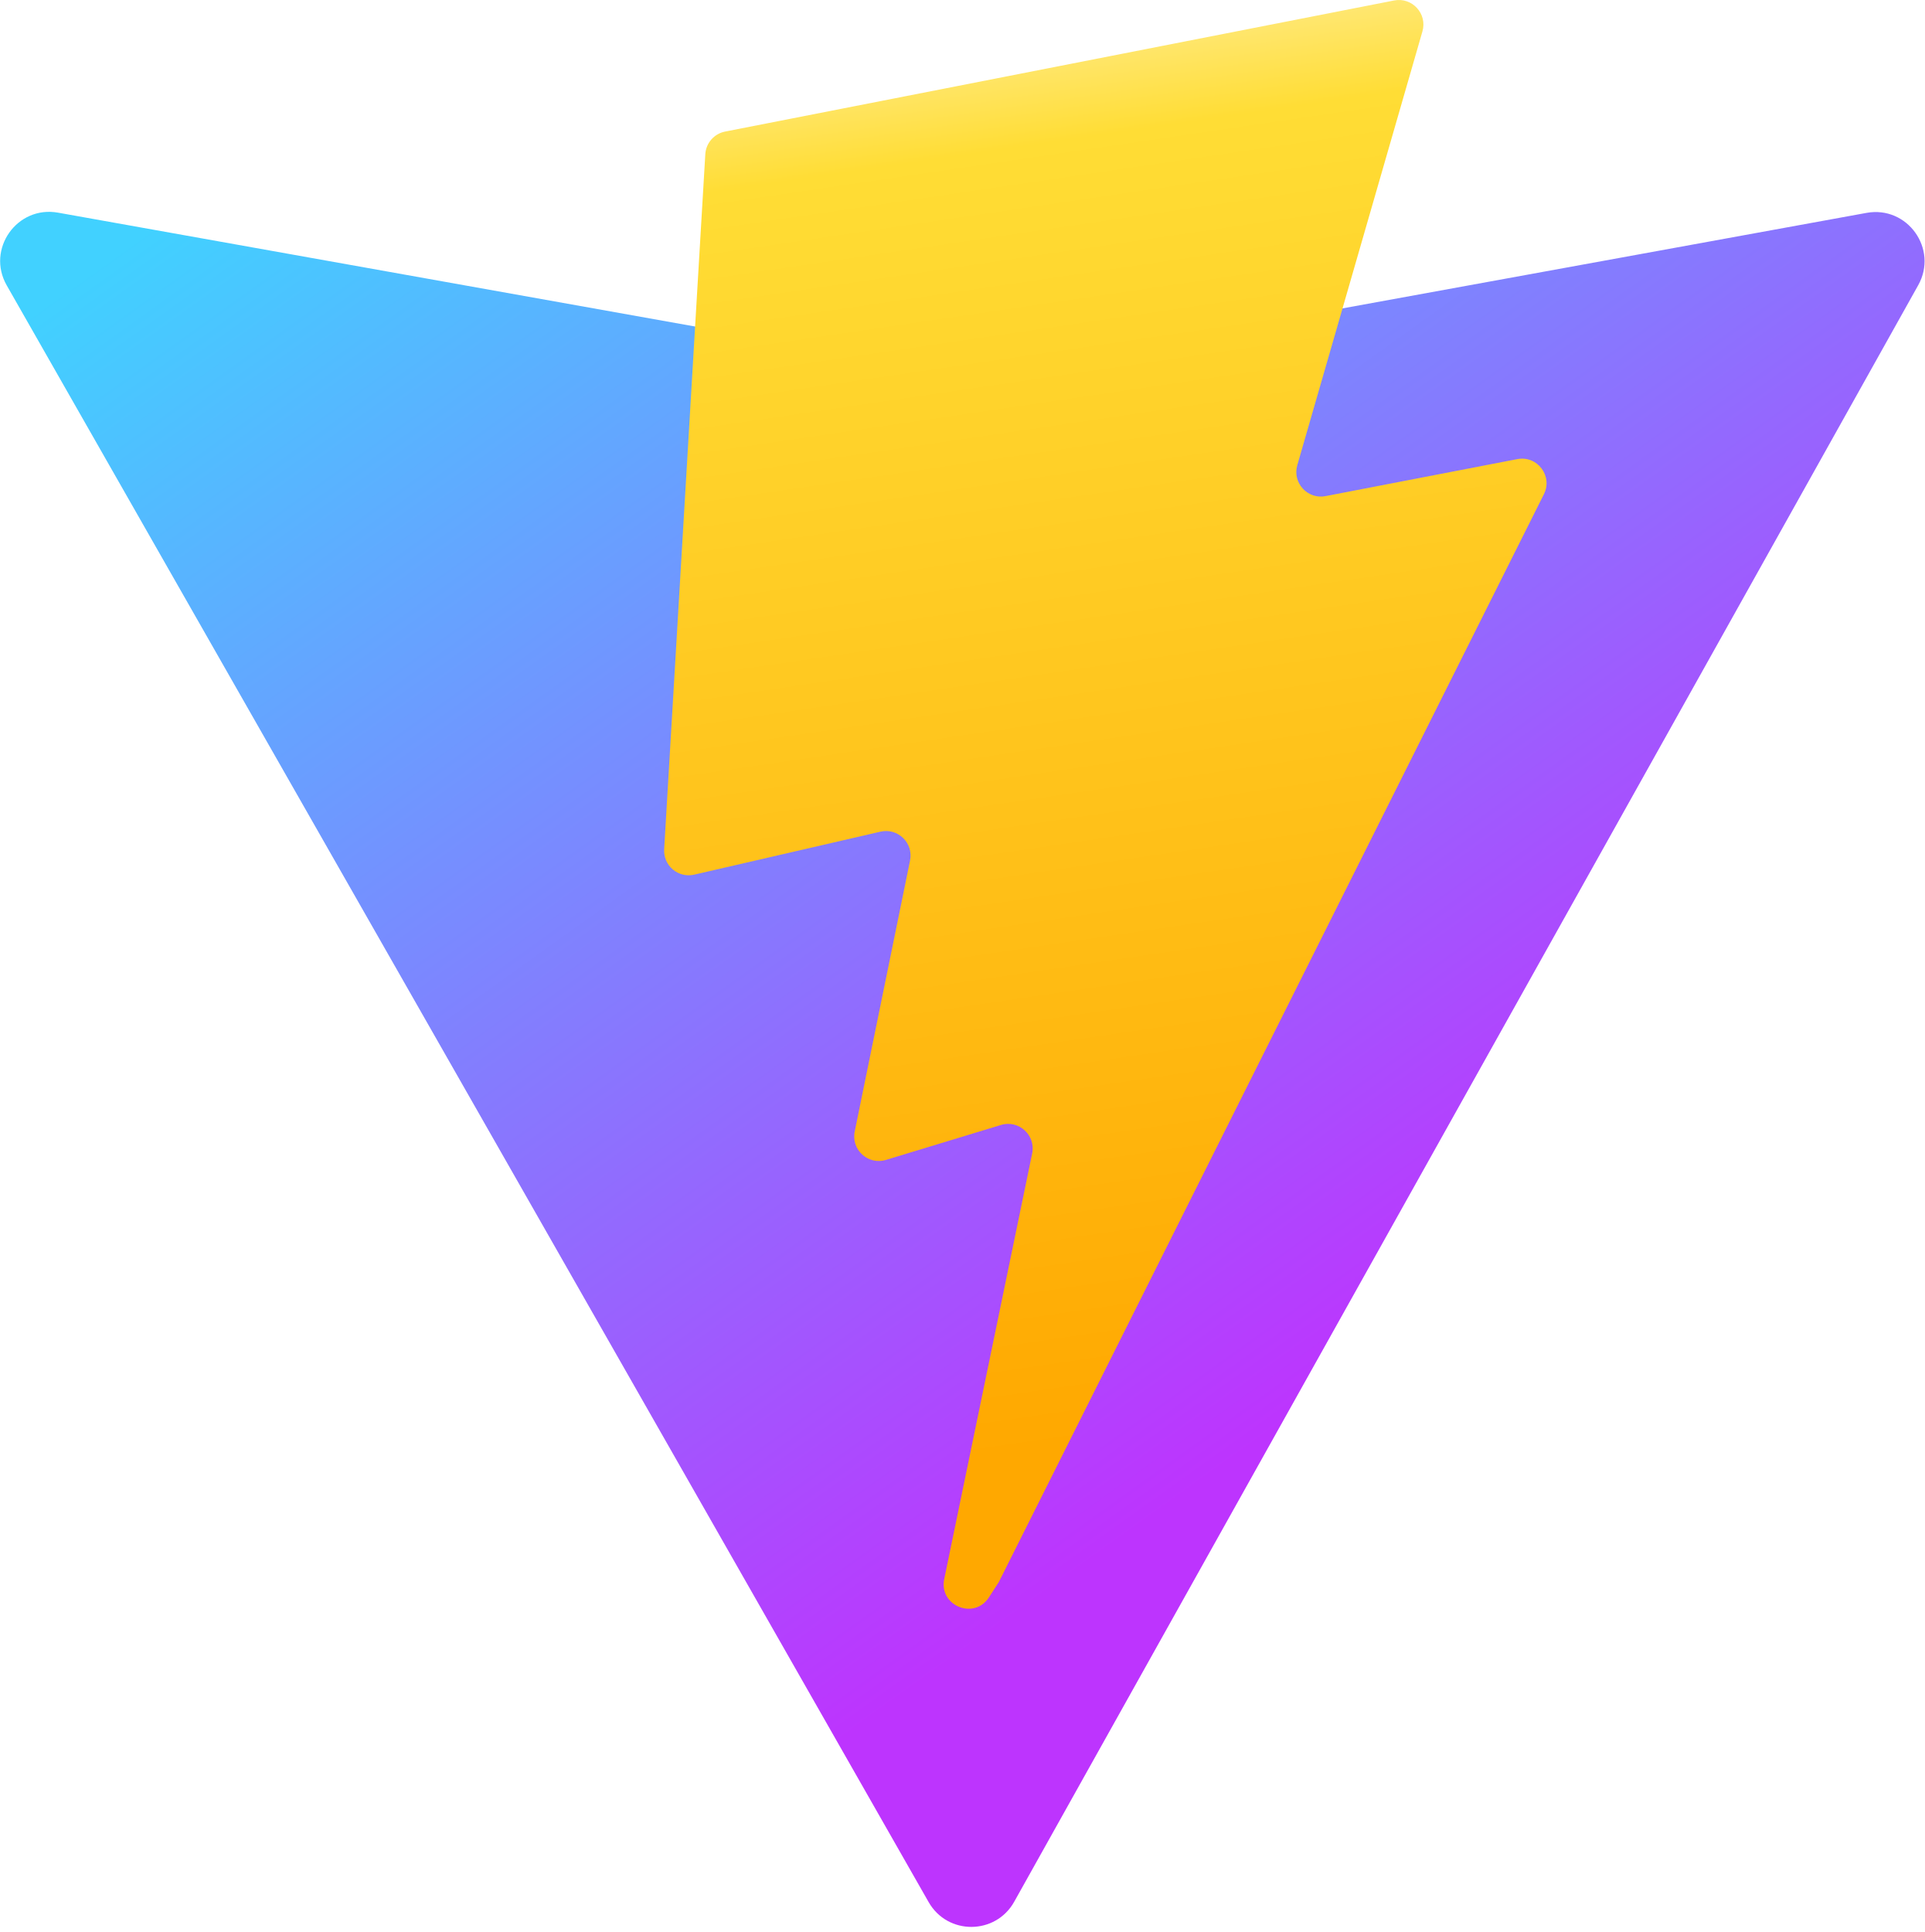
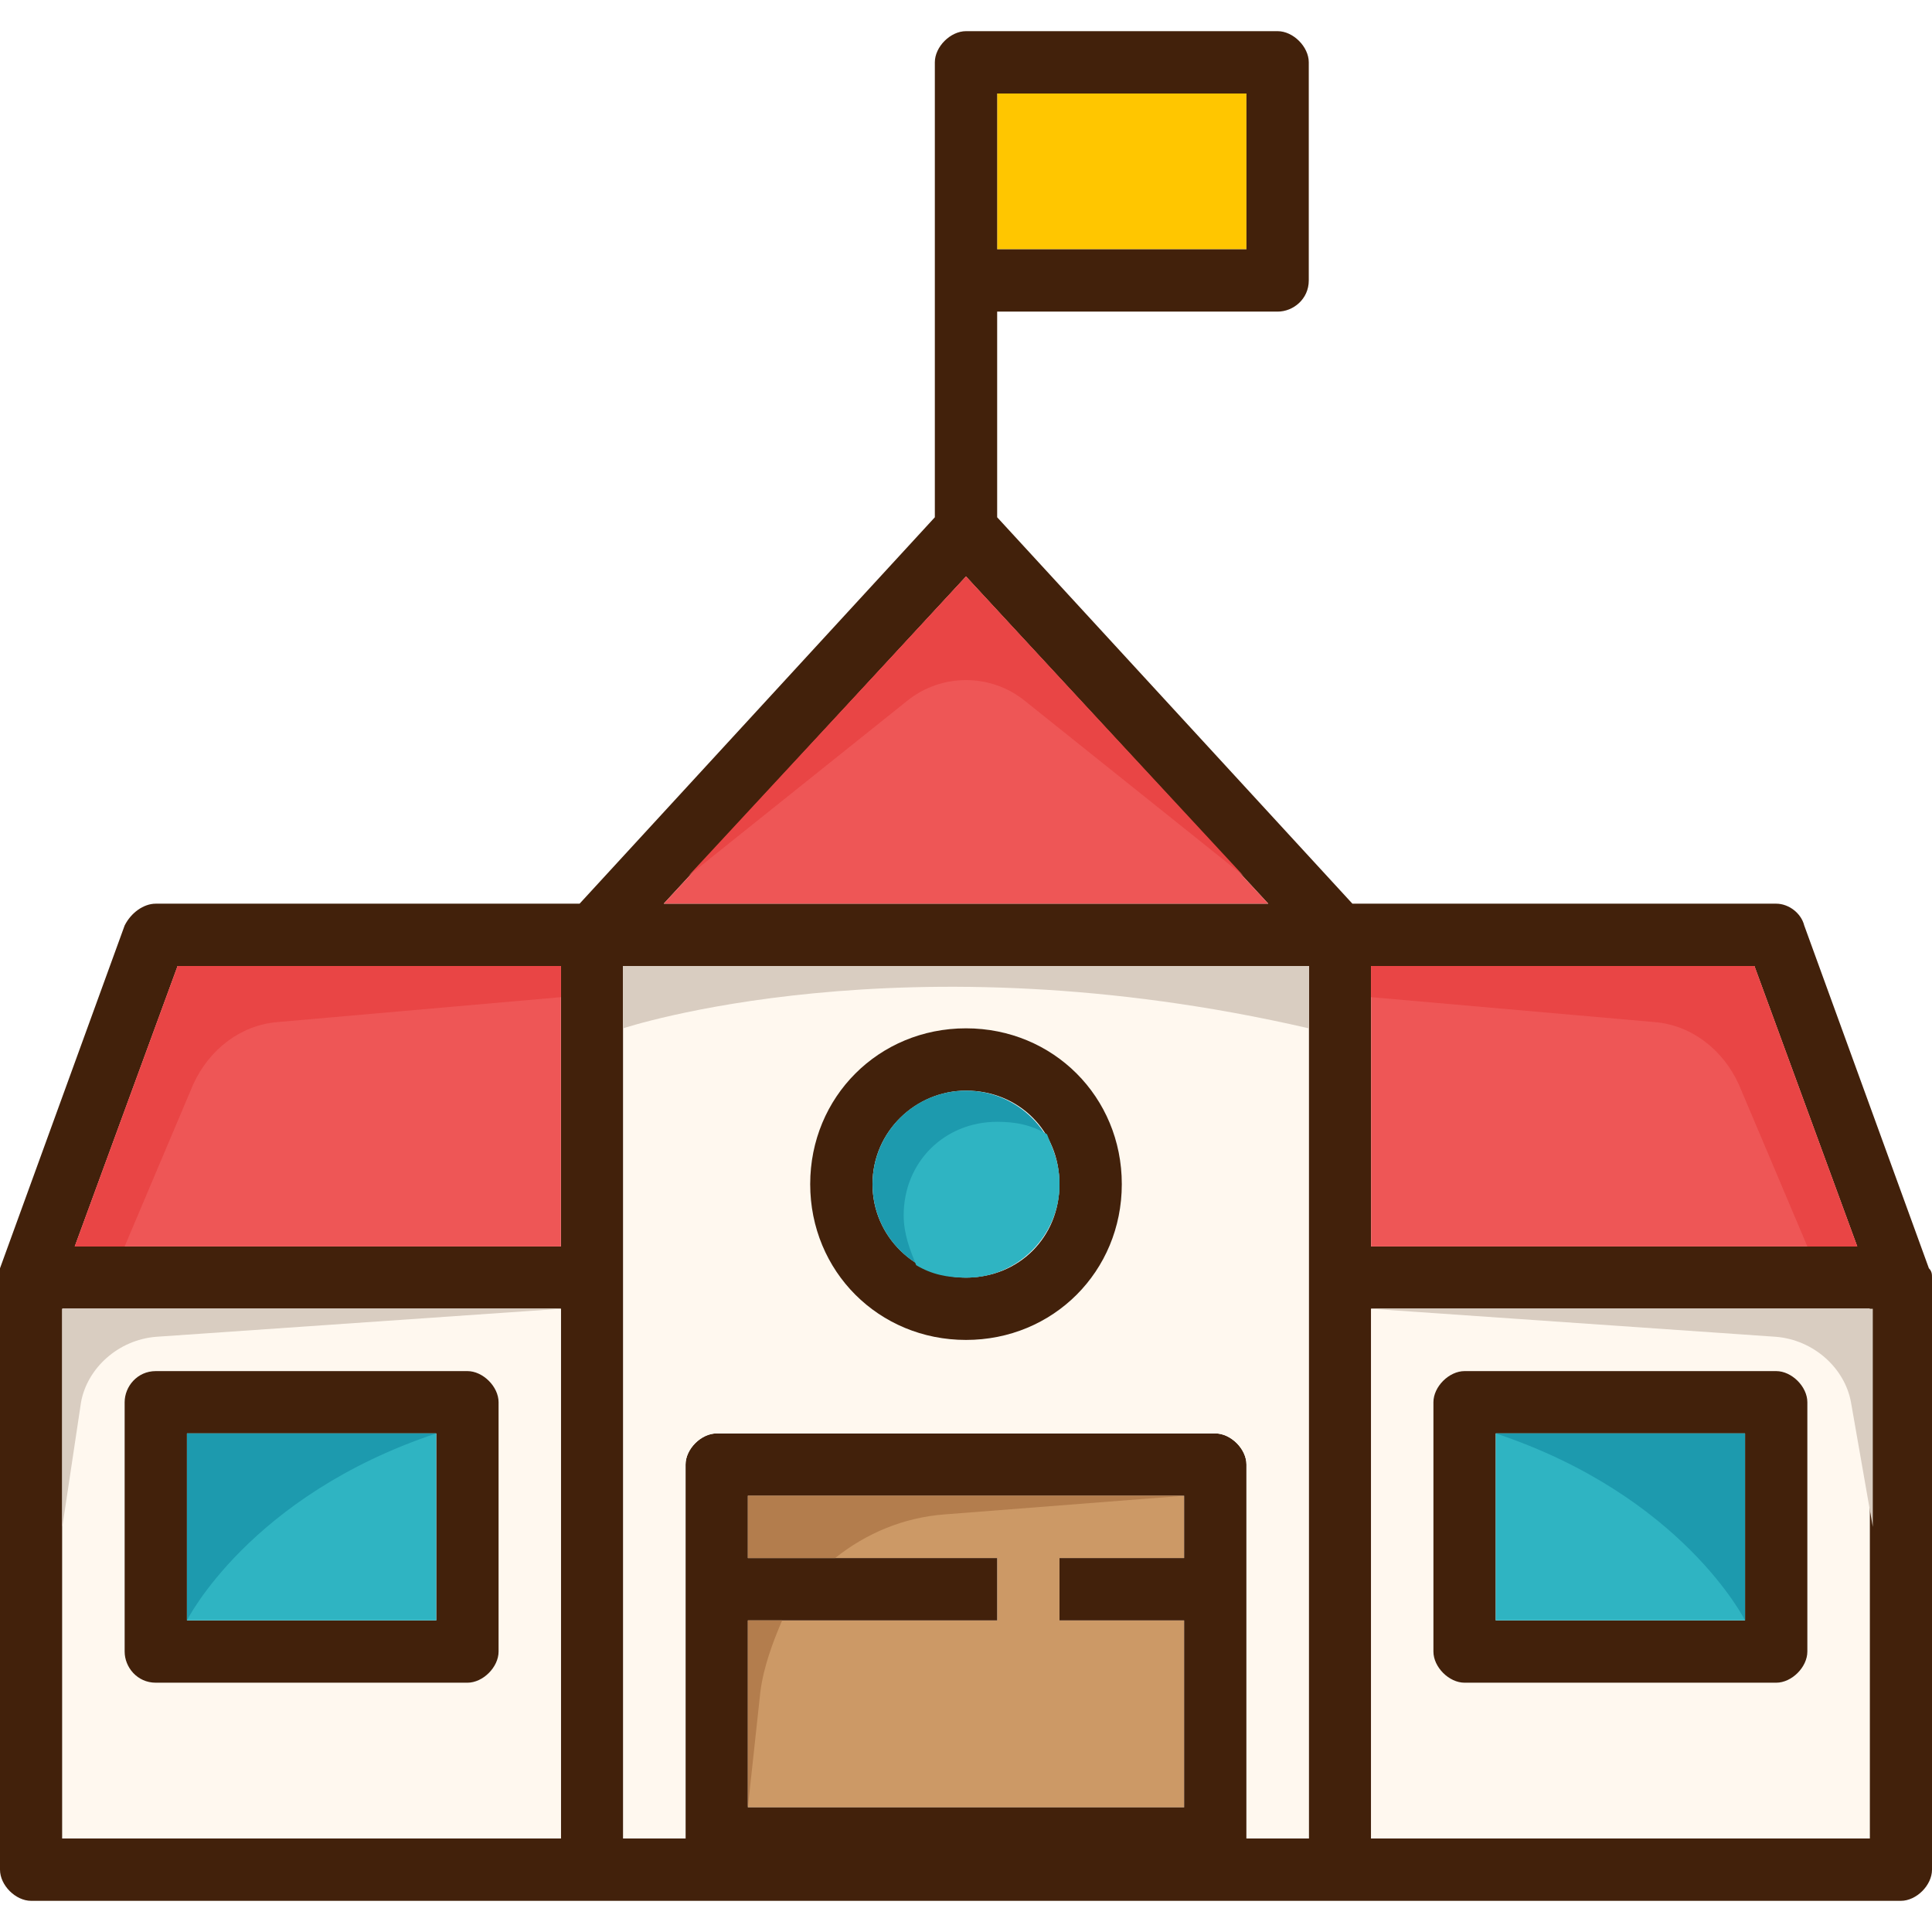
- <svg xmlns="http://www.w3.org/2000/svg" aria-hidden="true" role="img" class="iconify iconify--logos" width="31.88" height="32" preserveAspectRatio="xMidYMid meet" viewBox="0 0 256 257">
-   <defs>
-     <linearGradient id="IconifyId1813088fe1fbc01fb466" x1="-.828%" x2="57.636%" y1="7.652%" y2="78.411%">
-       <stop offset="0%" stop-color="#41D1FF" />
-       <stop offset="100%" stop-color="#BD34FE" />
-     </linearGradient>
-     <linearGradient id="IconifyId1813088fe1fbc01fb467" x1="43.376%" x2="50.316%" y1="2.242%" y2="89.03%">
-       <stop offset="0%" stop-color="#FFEA83" />
-       <stop offset="8.333%" stop-color="#FFDD35" />
-       <stop offset="100%" stop-color="#FFA800" />
-     </linearGradient>
-   </defs>
-   <path fill="url(#IconifyId1813088fe1fbc01fb466)" d="M255.153 37.938L134.897 252.976c-2.483 4.44-8.862 4.466-11.382.048L.875 37.958c-2.746-4.814 1.371-10.646 6.827-9.67l120.385 21.517a6.537 6.537 0 0 0 2.322-.004l117.867-21.483c5.438-.991 9.574 4.796 6.877 9.62Z" />
-   <path fill="url(#IconifyId1813088fe1fbc01fb467)" d="M185.432.063L96.44 17.501a3.268 3.268 0 0 0-2.634 3.014l-5.474 92.456a3.268 3.268 0 0 0 3.997 3.378l24.777-5.718c2.318-.535 4.413 1.507 3.936 3.838l-7.361 36.047c-.495 2.426 1.782 4.5 4.151 3.78l15.304-4.649c2.372-.72 4.652 1.36 4.15 3.788l-11.698 56.621c-.732 3.542 3.979 5.473 5.943 2.437l1.313-2.028l72.516-144.72c1.215-2.423-.88-5.186-3.54-4.672l-25.505 4.922c-2.396.462-4.435-1.77-3.759-4.114l16.646-57.705c.677-2.35-1.37-4.583-3.769-4.113Z" />
+ <svg xmlns="http://www.w3.org/2000/svg" version="1.1" id="Layer_1" viewBox="0 0 496 496" xml:space="preserve">
+   <rect x="256" y="24" style="fill:#FFC600;" width="64" height="40" />
+   <polygon style="fill:#CC9966;" points="304,416 304,464 192,464 192,416 256,416 256,400 192,400 192,384 304,384 304,400 272,400   272,416 " />
+   <path style="fill:#42210B;" d="M496,328v152c0,4-4,8-8,8H344H152H8c-4,0-8-4-8-8V328l0,0c0-0.8,0-1.6,0-2.4l32-88  c1.6-3.2,4.8-5.6,8-5.6h108.8l91.2-99.2V16c0-4,4-8,8-8h80c4,0,8,4,8,8v56c0,4.8-4,8-8,8h-72v52.8l91.2,99.2H456  c3.2,0,6.4,2.4,7.2,5.6l32,88C496,326.4,496,327.2,496,328L496,328z M480,472V336H352v136H480z M476.8,320l-26.4-72H352v72H476.8z   M336,472V328v-80H160v80v144h16v-96c0-4,4-8,8-8h128c4,0,8,4,8,8v96H336z M325.6,232L248,148l-77.6,84H325.6z M320,64V24h-64v40  H320z M304,464v-48h-32v-16h32v-16H192v16h64v16h-64v48H304z M144,472V336H16v136H144z M144,320v-72H45.6l-26.4,72H144z" />
+   <path style="fill:#FFF8EF;" d="M480,336v136H352V336H480z M464,424v-64c0-4-4-8-8-8h-80c-4,0-8,4-8,8v64c0,4,4,8,8,8h80  C460,432,464,428,464,424z" />
+   <polygon style="fill:#EE5656;" points="450.4,248 476.8,320 352,320 352,248 " />
+   <path style="fill:#42210B;" d="M464,360v64c0,4-4,8-8,8h-80c-4,0-8-4-8-8v-64c0-4,4-8,8-8h80C460,352,464,356,464,360z M448,416v-48  h-64v48H448z" />
+   <rect x="384" y="368" style="fill:#2FB4C2;" width="64" height="48" />
+   <path style="fill:#FFF8EF;" d="M336,328v144h-16v-96c0-4-4-8-8-8H184c-4,0-8,4-8,8v96h-16V328v-80h176V328z M288,304  c0-22.4-17.6-40-40-40s-40,17.6-40,40s17.6,40,40,40S288,326.4,288,304z" />
+   <polygon style="fill:#EE5656;" points="248,148 325.6,232 170.4,232 " />
+   <path style="fill:#42210B;" d="M248,264c22.4,0,40,17.6,40,40s-17.6,40-40,40s-40-17.6-40-40S225.6,264,248,264z M272,304  c0-13.6-10.4-24-24-24c-12.8,0-24,10.4-24,24s11.2,24,24,24C261.6,328,272,317.6,272,304z" />
+   <circle style="fill:#1D9AAE;" cx="248" cy="304" r="24" />
+   <path style="fill:#2FB4C2;" d="M232,312c0,4.8,1.6,8.8,3.2,12.8c4,2.4,8,3.2,12.8,3.2c13.6,0,24-11.2,24-24c0-4.8-1.6-8.8-3.2-12.8  c-4-2.4-8-3.2-12.8-3.2C242.4,288,232,298.4,232,312z" />
+   <path style="fill:#FFF8EF;" d="M144,336v136H16V336H144z M128,424v-64c0-4-4-8-8-8H40c-4.8,0-8,4-8,8v64c0,4,3.2,8,8,8h80  C124,432,128,428,128,424z" />
+   <polygon style="fill:#EE5656;" points="144,248 144,320 19.2,320 45.6,248 " />
+   <path style="fill:#42210B;" d="M128,360v64c0,4-4,8-8,8H40c-4.8,0-8-4-8-8v-64c0-4,3.2-8,8-8h80C124,352,128,356,128,360z M112,416  v-48H48v48H112z" />
+   <rect x="48" y="368" style="fill:#2FB4C2;" width="64" height="48" />
+   <g>
+     <path style="fill:#E94545;" d="M19.2,320H32l17.6-41.6c4-8.8,12-15.2,21.6-16L144,256v-8H45.6L19.2,320z" />
+     <path style="fill:#E94545;" d="M476.8,320H464l-17.6-41.6c-4-8.8-12-15.2-21.6-16L352,256v-8h98.4L476.8,320z" />
+     <path style="fill:#E94545;" d="M176.8,224.8l56-44.8c8.8-7.2,21.6-7.2,30.4,0l56,44.8L248,148L176.8,224.8z" />
+   </g>
+   <g>
+     <path style="fill:#D9CDC1;" d="M144,336l-104,7.2c-9.6,0.8-17.6,8-19.2,16.8L16,392v-56H144z" />
+     <path style="fill:#D9CDC1;" d="M352,336l104,7.2c9.6,0.8,17.6,8,19.2,16.8l5.6,32v-56H352z" />
+     <path style="fill:#D9CDC1;" d="M160,264c0,0,72-24,176,0v-16H160V264z" />
+   </g>
+   <g>
+     <path style="fill:#B37D4D;" d="M242.4,388.8L304,384H192v16h22.4C222.4,393.6,232,389.6,242.4,388.8z" />
+     <path style="fill:#B37D4D;" d="M200.8,416H192v48l3.2-29.6C196,428,198.4,421.6,200.8,416z" />
+   </g>
+   <g>
+     <path style="fill:#1D9AAE;" d="M48,416c0,0,16-32,64-48H48V416z" />
+     <path style="fill:#1D9AAE;" d="M448,416c0,0-16-32-64-48h64V416z" />
+   </g>
</svg>
